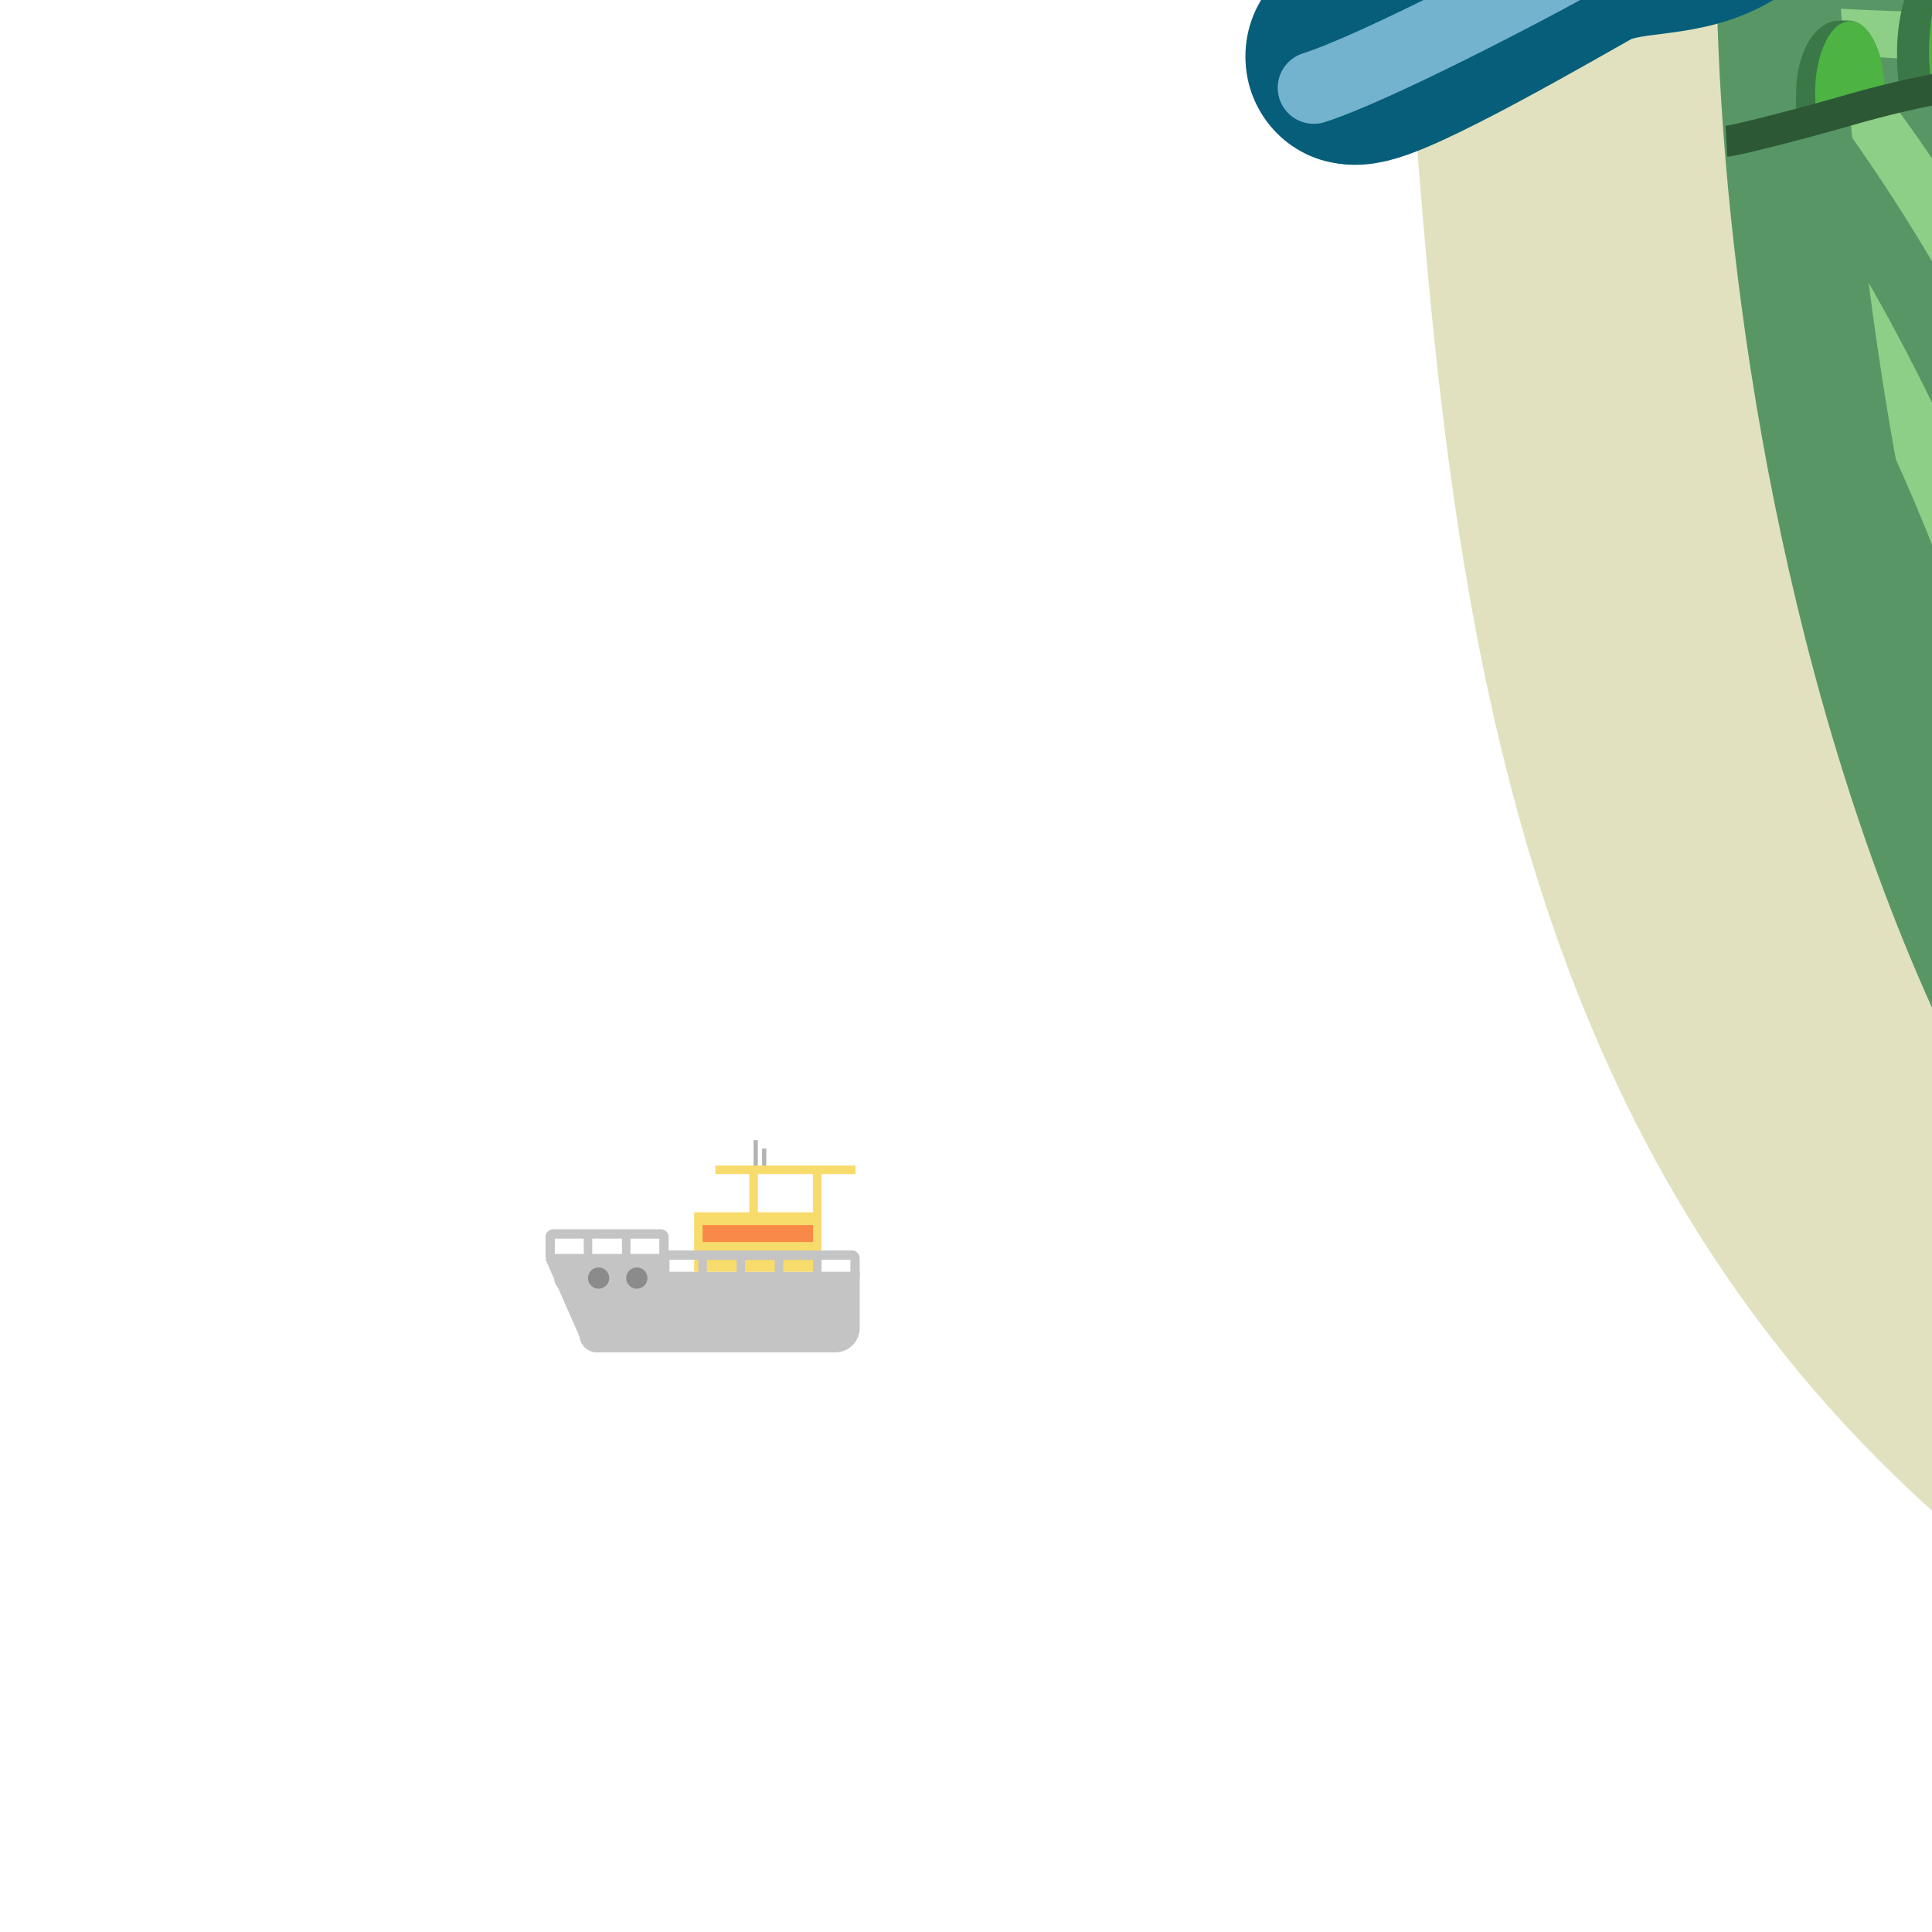
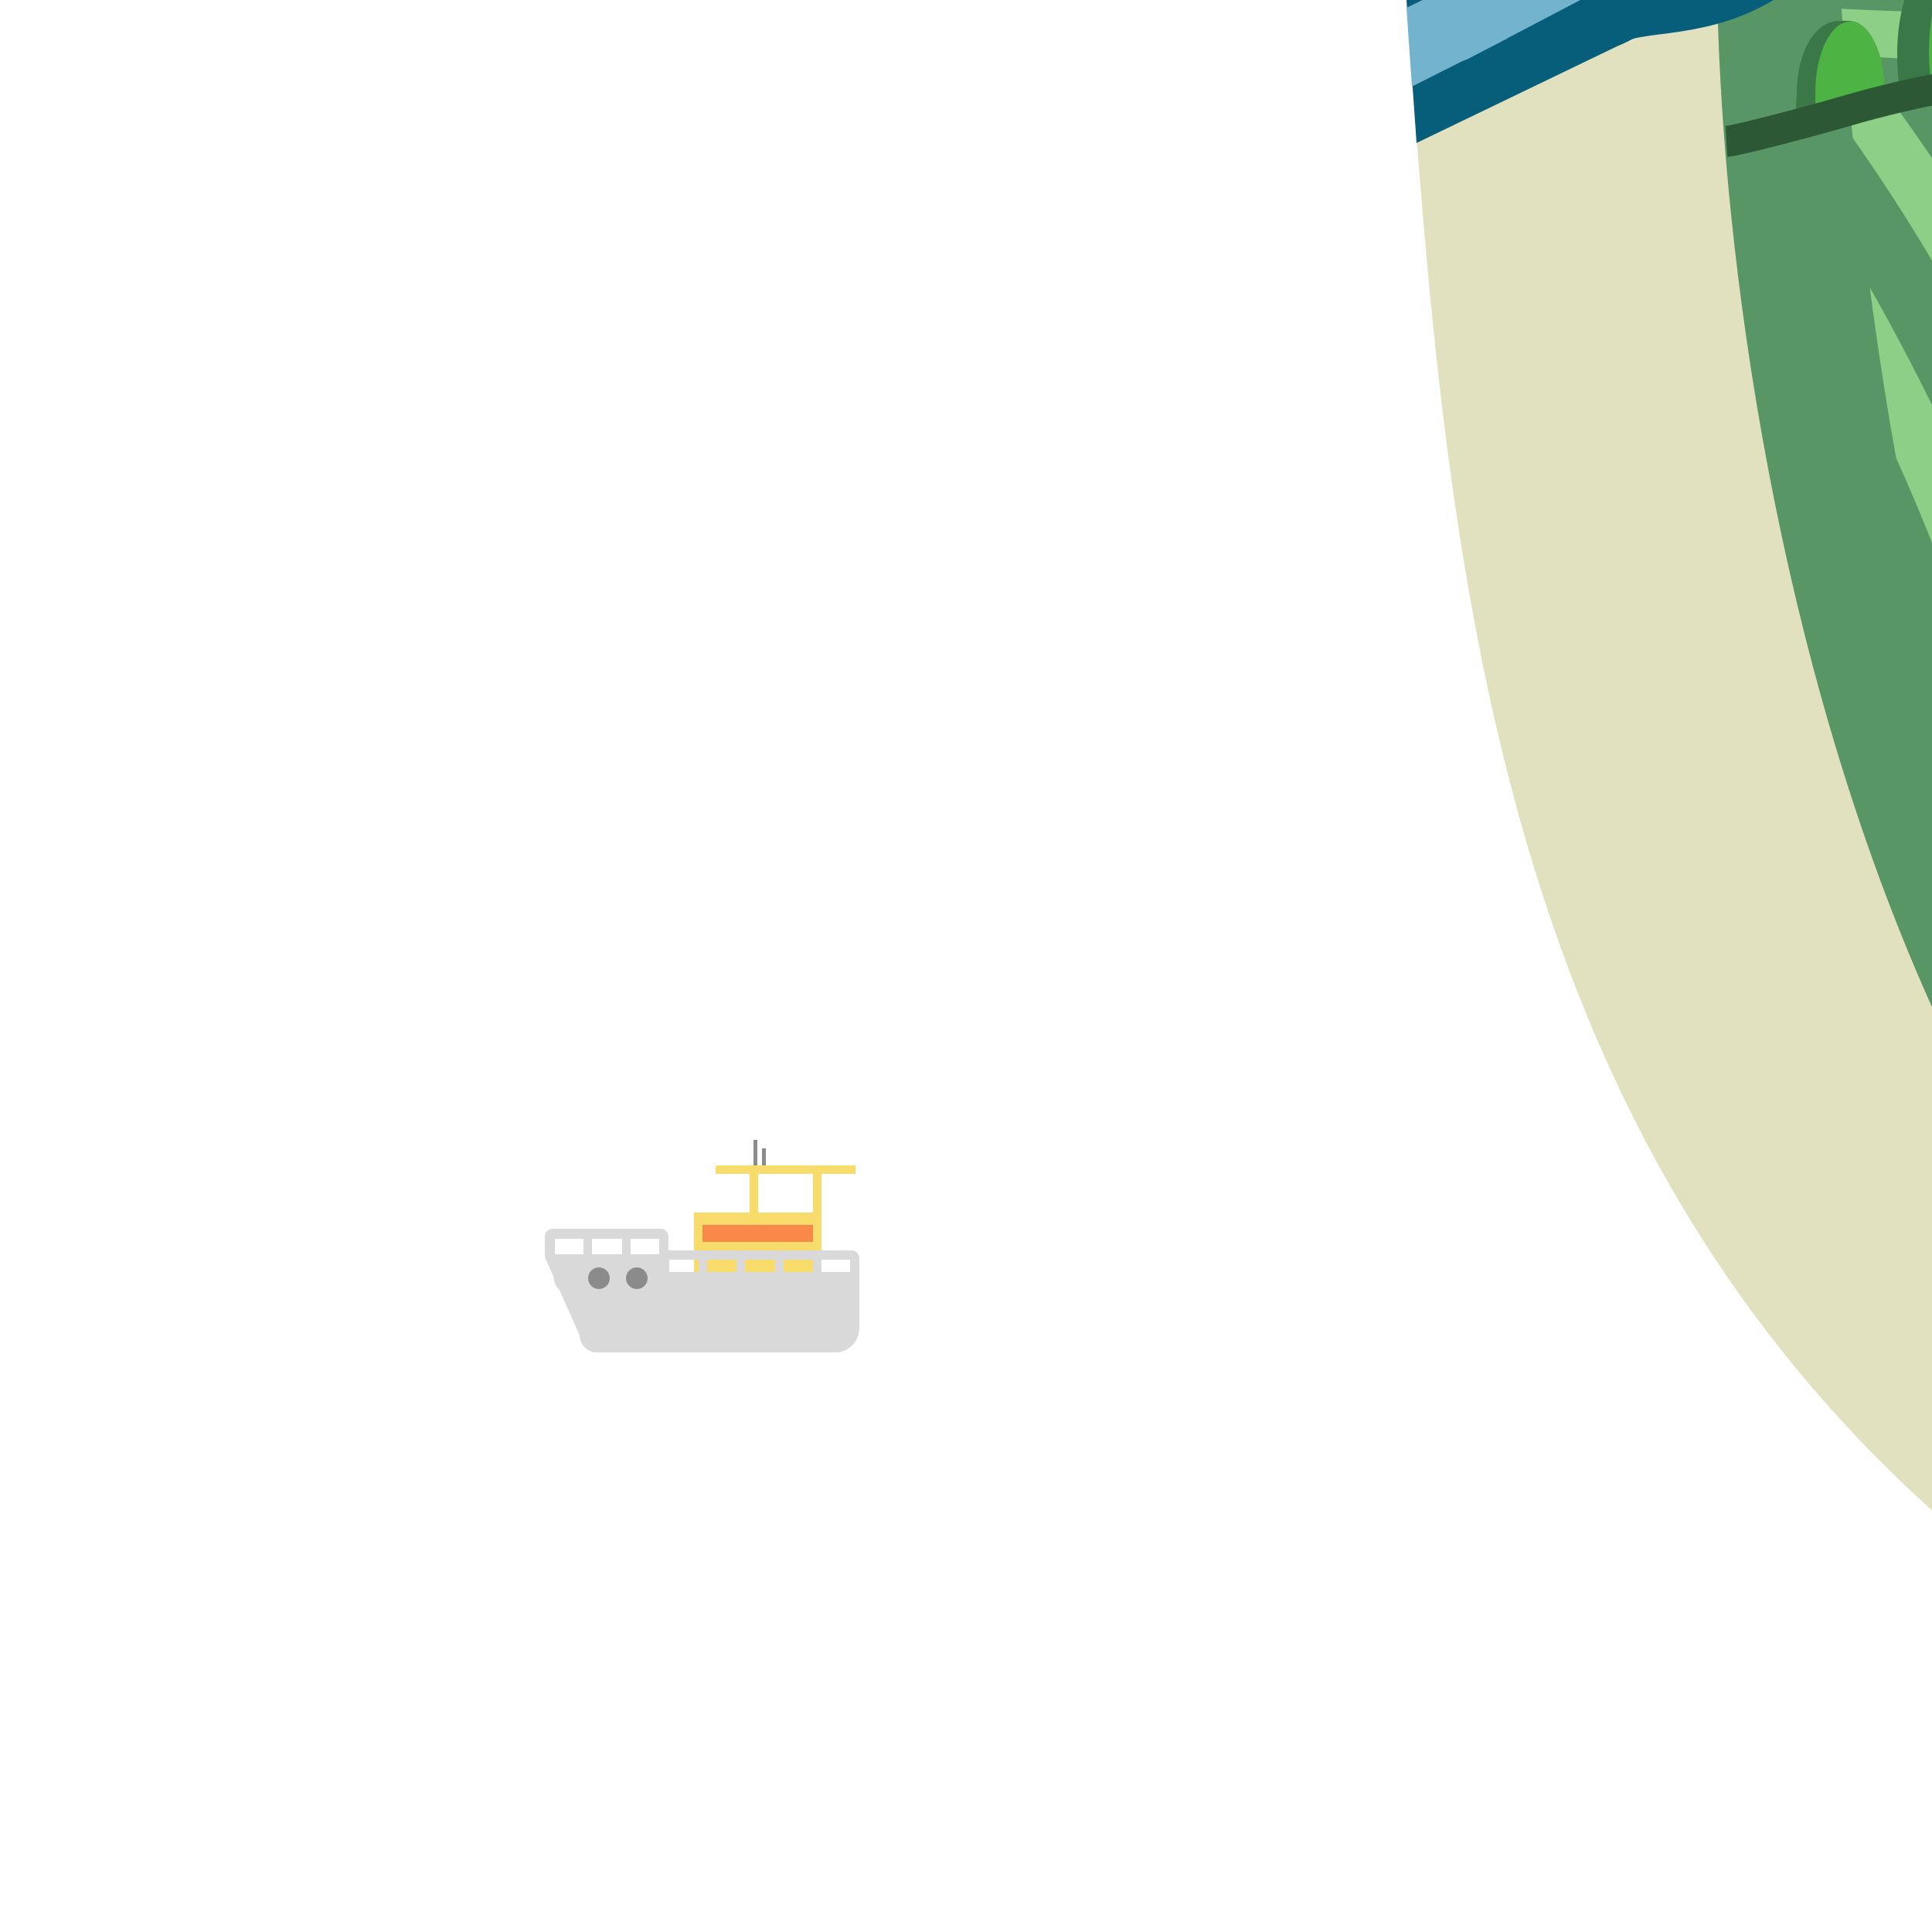
- <svg xmlns="http://www.w3.org/2000/svg" width="250px" height="250px" version="1.1" xml:space="preserve" style="fill-rule:evenodd;clip-rule:evenodd;stroke-linejoin:round;stroke-miterlimit:1.5;">
-   <rect id="Artboard" x="0" y="-750" width="999.991" height="1000" style="fill:none;" />
-   <g id="background">
-     </g>
-   <path id="OSTROV" d="M153.69,-142.009C125.315,-195.957 -2.239,-239.03 5.323,-481.538C10.278,-640.443 111.31,-711.829 186.957,-710.805C232.625,-710.186 288.838,-703.187 429.96,-643.467C529.062,-601.53 575.23,-590.82 603.907,-601.679C674.243,-628.314 682.87,-639.33 721.578,-659.138C757.384,-677.461 794.527,-706.154 821.957,-717.137C904.286,-750.1 1046.28,-714.656 960,-557.045C938.336,-517.473 957.089,-437.326 933.144,-268.643C906.159,-78.539 854.682,-133.208 845,-88.643C838.009,-56.463 900.472,55.911 860,131.357C807.077,230.013 663.418,195.756 616.957,192.863C547.037,188.51 436.097,274.886 336.957,242.863C123.707,173.984 216.359,-22.858 153.69,-142.009Z" style="fill:#e2e1bf;" />
-   <path id="OSTROV1" d="M178.951,-183.315C130.927,-209.722 51.194,-238.124 20,-381.929C-10.788,-523.863 53.54,-668.925 178.951,-704.153C220.341,-715.779 306.339,-696.664 439.358,-642.034C532.769,-603.671 576.287,-593.874 603.317,-603.808C669.613,-628.173 792.79,-701.346 860.084,-707.008C910.37,-711.238 987.811,-686.69 955.084,-588.398C951.933,-578.933 940.446,-546.796 940.084,-531.712C938.105,-449.155 924.692,-282.19 912.587,-217.523C890.392,-98.943 795.013,-147.922 822.916,-68.643C845.701,-3.904 877.605,90.415 825,141.357C741.849,221.881 643.03,162.249 617.784,160.724C551.879,156.742 423.281,239.181 329.747,210.149C236.213,181.117 219.722,33.003 222.352,-16.074C224.983,-65.151 217.667,-162.027 178.951,-183.315Z" style="fill:#589765;" />
-   <path d="M253.905,-503.472C223.925,-545.422 261.804,-702.947 137.092,-637.839C59.159,-597.152 7.877,-462.199 31.832,-380.766C100.777,-146.397 229.442,-244.847 232.635,-138.472C238.015,40.746 234.657,162.637 352.635,191.087C402.996,203.231 494.242,192.058 530.608,127.748C549.945,93.552 628.434,21.669 702.635,99.46C725.115,123.028 761.478,132.035 787.055,110C815.287,85.677 809.653,45.206 794.345,25C771.902,-4.625 748.234,-39.742 757.635,-83.341C778.818,-181.574 837.367,-145.85 858.066,-191.17C902.476,-288.403 697.953,-326.2 627.635,-265.341C535.801,-185.861 339.049,-384.331 253.905,-503.472Z" style="fill:#8dcf86;" />
-   <g id="pole">
-     <path d="M236.582,13.538L232.021,18.477C232.021,18.477 232.276,21.408 232.457,21.674C260.803,63.158 271.254,110.401 272.761,117.781C272.853,118.233 274.97,139.303 276.633,152.081C276.757,153.033 284.442,159.971 284.442,159.971C284.442,159.971 280.673,119.522 280.427,117.74C278.841,106.243 270.704,60.362 237.512,14.805C237.204,14.383 236.582,13.538 236.582,13.538ZM252.256,9.775C252.256,9.775 244.287,12.455 245.084,13.538C276.623,56.326 288.029,107.857 289.608,115.592C289.741,116.243 292.87,140 292.87,140C292.87,140 295.578,138.908 296.879,139.192C298.067,139.452 299.967,138.178 299.967,138.178C299.967,138.178 297.521,117.333 297.275,115.551C295.67,103.921 287.363,57.106 253.195,11.033C252.884,10.614 252.256,9.775 252.256,9.775ZM236.58,52.887L239.41,68.126C239.41,68.126 254.94,115.206 255.913,119.969C256.046,120.62 256.624,121.435 256.624,121.435C256.624,121.435 260.503,128.815 261.11,130C262.298,132.322 265,136.47 265,136.47C265,136.47 263.825,121.71 263.579,119.928C262.24,110.218 256.228,75.983 234.395,38.13C233.795,37.089 236.58,52.887 236.58,52.887ZM269.109,7.594C269.109,7.594 260.6,9.559 261.141,10.283C293.28,53.277 304.864,105.605 306.456,113.404C306.589,114.054 310,133.039 310,133.039C310,133.039 312.708,131.947 314.009,132.231C315.198,132.491 317.098,131.217 317.098,131.217C317.098,131.217 314.368,115.145 314.122,113.363C312.531,101.83 304.349,55.697 270.894,10C270.307,9.198 269.109,7.594 269.109,7.594ZM288.873,9.369L277.875,8.482C277.875,8.482 278.4,8.635 279.395,10C310.467,52.621 321.735,103.531 323.304,111.216C323.437,111.866 324.207,115.734 324.207,115.734C324.207,115.734 326.915,114.642 328.216,114.926C329.404,115.186 331.305,113.912 331.305,113.912C331.305,113.912 331.216,112.957 330.97,111.174C329.414,99.895 321.552,55.517 289.909,10.821C289.566,10.337 288.873,9.369 288.873,9.369ZM311.109,15L299.904,13.001C299.904,13.001 300.507,13.889 300.805,14.333C328.429,55.47 338.662,101.731 340.152,109.027C340.284,109.677 341.055,113.546 341.055,113.546C341.055,113.546 343.763,112.453 345.064,112.738C346.252,112.997 348.152,111.724 348.152,111.724C348.152,111.724 348.064,110.768 347.818,108.986C346.362,98.435 339.389,58.924 312.595,17.281C312.106,16.521 311.109,15 311.109,15ZM338.287,30L322.688,20C322.688,20 323.706,21.676 324.205,22.515C346.922,60.724 355.634,100.151 356.999,106.839C357.132,107.489 357.902,111.357 357.902,111.357C357.902,111.357 360.611,110.265 361.911,110.549C363.1,110.809 365,109.536 365,109.536C365,109.536 364.912,108.58 364.666,106.797C363.417,97.748 358.11,67.395 339.72,32.666C339.251,31.78 338.287,30 338.287,30ZM370.765,62.656L353.006,43.02C353.006,43.02 353.536,44.321 353.781,44.698C361.888,57.139 369.73,87.073 372.7,99.582C372.852,100.221 379.814,96.759 379.716,96.357C376.8,84.326 371.468,64.644 371.468,64.644L370.765,62.656Z" style="fill:#589765;" />
-     <path d="M230.77,6.47C234.934,6.869 243.082,7.549 253.128,7.876C253.847,7.899 264.263,8.066 265,8.086C269.833,8.214 248.122,11.357 248.122,11.357C248.122,11.357 234.387,15.568 231.815,15.367L230.77,6.47ZM286.365,-5.936L279.958,-0.177C276.197,0.552 272.982,1.05 270.448,1.193C253.924,2.127 238.754,1.246 231.788,0.705L238.491,-10.092C246.476,-9.525 258.01,-8.969 270.448,-9.227C275.185,-9.325 282.153,-10.666 290.558,-12.476L286.365,-5.936ZM303.453,-32.587L296.001,-20.965C284.949,-18.463 275.831,-16.353 270.146,-16.032C259.384,-15.424 249.196,-15.586 241.474,-15.922L246.205,-26.835C253.128,-26.492 261.414,-26.272 270.146,-26.452C277.187,-26.598 289.157,-29.49 303.453,-32.587ZM338.622,-52.265L321.863,-43.659C299.463,-39.625 279.598,-33.808 269.844,-33.257C262.351,-32.834 255.135,-32.784 248.837,-32.906L253.543,-43.76C258.615,-43.613 264.134,-43.559 269.844,-43.678C284.83,-43.988 322.142,-56.738 356.698,-57.432L338.622,-52.265ZM260.951,-60.846C263.741,-60.827 266.616,-60.842 269.542,-60.903C285.916,-61.242 328.946,-76.433 365.907,-74.521C375.272,-74.036 384.419,-71.486 392.083,-68.563L391.291,-67.32L376.324,-63.042C372.833,-63.86 369.212,-64.426 365.547,-64.605C328.594,-66.406 285.514,-51.385 269.542,-50.483C264.971,-50.225 260.504,-50.105 256.283,-50.079L260.951,-60.846ZM267.147,-78.093C267.841,-78.102 268.539,-78.114 269.239,-78.128C285.614,-78.467 328.644,-93.658 365.604,-91.746C378.946,-91.056 391.845,-86.175 400.641,-81.994L395.054,-73.226C387.19,-77.144 376.415,-81.286 365.245,-81.83C328.292,-83.631 285.212,-68.611 269.239,-67.708C267.413,-67.605 265.603,-67.524 263.82,-67.463L267.147,-78.093ZM272.632,-95.619C291.127,-97.677 330.851,-110.754 365.302,-108.972C384.078,-108 401.977,-98.728 408.796,-94.792L403.082,-85.825C396.081,-90.143 380.916,-98.277 364.943,-99.055C328.263,-100.843 285.547,-86.057 269.295,-84.956L272.632,-95.619ZM290.739,-116.26C311.261,-120.73 339.567,-127.513 365,-126.197C388.91,-124.96 411.397,-110.263 411.397,-110.263L406.83,-100.387C406.83,-100.387 386.491,-115.216 364.641,-116.281C333.7,-117.789 298.464,-107.504 278.441,-103.588L290.739,-116.26Z" style="fill:#589765;" />
+ <svg xmlns="http://www.w3.org/2000/svg" xml:space="preserve" fill-rule="evenodd" stroke-linejoin="round" stroke-miterlimit="1.5" clip-rule="evenodd" viewBox="0 0 250 250">
+   <path fill="none" d="M0-750h1000V250H0z" />
+   <path fill="#e2e1bf" d="M153.7-142c-28.4-54-156-97-148.4-339.5 5-159 106-230.3 181.7-229.3 45.6.6 101.8 7.6 243 67.3 99 42 145.2 52.7 174 41.8 70.2-26.6 78.9-37.6 117.6-57.4 35.8-18.4 73-47 100.4-58 82.3-33 224.3 2.4 138 160-21.7 39.6-3 119.8-26.9 288.5-27 190-78.4 135.4-88.1 180-7 32.1 55.5 144.5 15 220-53 98.6-196.6 64.4-243 61.5-70-4.4-180.9 82-280 50-213.3-69-120.6-265.8-183.3-385Z" />
+   <path fill="#589765" d="M179-183.3C131-209.7 51.2-238.1 20-382c-30.8-142 33.5-287 159-322.3 41.3-11.6 127.3 7.5 260.4 62.2 93.4 38.3 136.9 48.1 164 38.2C669.5-628.2 792.7-701.3 860-707c50.3-4.2 127.7 20.3 95 118.6-3.2 9.5-14.7 41.6-15 56.7-2 82.5-15.4 249.5-27.5 314.2C890.4-99 795-148 822.9-68.6c22.8 64.7 54.7 159 2.1 210-83.2 80.5-182 20.8-207.2 19.3-66-4-194.5 78.5-288 49.4-93.6-29-110-177.1-107.4-226.2 2.6-49-4.7-146-43.4-167.2Z" />
+   <path fill="#8dcf86" d="M254-503.5c-30-42 7.8-199.4-117-134.3-77.7 40.6-129 175.6-105.1 257 69 234.4 197.6 136 200.8 242.3 5.4 179.2 2 301.1 120 329.6 50.4 12.1 141.6 1 178-63.4 19.3-34.1 97.8-106 172-28.2 22.5 23.5 58.9 32.5 84.5 10.5 28.2-24.3 22.6-64.8 7.2-85-22.4-29.6-46-64.7-36.7-108.3 21.2-98.3 79.8-62.5 100.5-107.9 44.4-97.2-160.1-135-230.5-74.1C535.8-186 339-384.3 254-503.5Z" />
+   <g fill="#589765">
+     <path d="m236.6 13.5-4.6 5s.3 3 .5 3.2a287.4 287.4 0 0 1 40.3 96c0 .5 2.2 21.6 3.8 34.4.2 1 7.8 7.9 7.8 7.9s-3.7-40.5-4-42.3a239.4 239.4 0 0 0-43.8-104.2Zm15.7-3.7s-8 2.7-7.2 3.7c31.5 42.8 43 94.4 44.5 102L293 140s2.7-1 4-.8c1.2.3 3-1 3-1l-2.6-22.6a239.5 239.5 0 0 0-45-105.8Zm-15.7 43 2.8 15.3S255 115.2 256 120a2548.6 2548.6 0 0 0 5.2 10 116 116 0 0 0 3.9 6.5l-1.4-16.6c-1.4-9.7-7.4-44-29.2-81.8-.6-1 2.2 14.8 2.2 14.8ZM269 7.7s-8.5 2-8 2.7A282.5 282.5 0 0 1 310 133s2.7-1 4-.8c1.2.3 3.1-1 3.1-1l-3-17.8A239.5 239.5 0 0 0 271 10l-2-2.4Zm20 1.7-11-1s.5.2 1.5 1.6a283.9 283.9 0 0 1 44.8 105.7s2.7-1 4-.8c1.2.3 3.1-1 3.1-1s0-1-.3-2.7A239.2 239.2 0 0 0 288.9 9.4Zm22 5.6-11-2 1 1.3a288.2 288.2 0 0 1 40.2 99.2s2.7-1 4-.8c1.2.3 3-1 3-1s0-1-.3-2.7a237 237 0 0 0-35.2-91.7l-1.5-2.3Zm27.2 15-15.6-10 1.5 2.5a293.4 293.4 0 0 1 33.7 88.9s2.7-1.1 4-.9c1.2.3 3.1-1 3.1-1s0-1-.3-2.7c-1.3-9-6.6-39.4-25-74.1-.4-1-1.4-2.7-1.4-2.7Zm32.5 32.7L353 43s.5 1.3.8 1.7c8 12.4 16 42.4 18.9 54.9.2.6 7.1-2.8 7-3.2-2.9-12-8.2-31.8-8.2-31.8l-.7-2Z" />
+     <path d="M230.8 6.5c4.1.4 12.3 1 22.3 1.4L265 8c4.8.1-16.9 3.3-16.9 3.3s-13.7 4.2-16.3 4l-1-9ZM286.4-6 280-.2c-3.8.8-7 1.3-9.6 1.4a302 302 0 0 1-38.6-.5l6.7-10.8c8 .6 19.5 1.1 32 .9 4.7-.1 11.7-1.5 20-3.3l-4.1 6.6Zm17-26.7L296-21c-11 2.5-20.2 4.6-25.9 5-10.7.6-20.9.4-28.6 0l4.7-10.8c7 .3 15.2.5 24 .3 7-.1 19-3 33.3-6Zm35.2-19.7L322-43.7c-22.4 4-42.3 9.9-52 10.4-7.5.5-14.8.5-21 .4l4.6-10.9c5.1.2 10.6.2 16.3.1 15-.3 52.3-13 86.9-13.7l-18 5.1ZM261-60.8l8.5-.1C286-61.2 329-76.4 366-74.5a86 86 0 0 1 26.2 6l-.8 1.2-15 4.3a54 54 0 0 0-10.8-1.6c-37-1.8-80 13.2-96 14.1-4.5.3-9 .4-13.2.4l4.7-10.7Zm6.1-17.3h2.1c16.4-.4 59.4-15.6 96.4-13.6 13.3.6 26.2 5.5 35 9.7l-5.5 8.8c-8-4-18.7-8-29.9-8.6-37-1.8-80 13.2-96 14l-5.4.3 3.3-10.6Zm5.5-17.5c18.5-2 58.3-15.2 92.7-13.4a105 105 0 0 1 43.5 14.2l-5.7 9a86 86 0 0 0-38.2-13.3c-36.6-1.7-79.4 13-95.6 14.1l3.3-10.6Zm18.1-20.7c20.6-4.4 48.9-11.2 74.3-9.9 24 1.2 46.4 16 46.4 16l-4.6 9.8s-20.3-14.8-42.2-15.9c-30.9-1.5-66.1 8.8-86.2 12.7l12.3-12.7Z" />
  </g>
-   <g id="kere">
-     <g id="ker">
-         </g>
-     <g id="ker1">
-         </g>
-     <g id="ker2">
-         </g>
-     <g id="ker3">
-         </g>
-     <g id="ker4">
-         </g>
-     <g id="ker5">
-         </g>
-     <g id="ker6">
-         </g>
-     <g id="ker7">
-       <path d="M232.497,14.487C232.34,13.641 232.415,12.954 232.415,12.026C232.415,6.902 234.807,2.71 237.981,2.659C238.992,2.643 239.824,2.573 240.555,3.051C242.717,4.462 243.917,8.198 243.917,12.026C243.917,12.909 243.875,13.619 243.735,14.502C243.735,14.502 238.737,14.986 237.02,14.938C235.501,14.896 232.497,14.487 232.497,14.487Z" style="fill:#3b7847;" />
-       <path d="M243.735,14.502C243.861,13.635 243.917,12.931 243.917,12.026C243.917,7.27 242.163,3.305 239.917,2.766C239.743,2.724 239.574,2.741 239.394,2.741C236.898,2.741 234.872,6.902 234.872,12.026C234.872,12.931 234.924,13.924 235.05,14.79C235.05,14.79 237.602,15.141 239.688,14.936C241.042,14.803 243.735,14.502 243.735,14.502Z" style="fill:#4db343;" />
-     </g>
-     <g id="ker8">
-         </g>
-     <g id="ker9">
-         </g>
-     <g id="ker10">
-         </g>
-     <g id="ker11">
-         </g>
-     <g id="ker12">
-       <path d="M245.822,11.633C245.557,10.209 245.473,8.447 245.473,6.884C245.473,-1.744 249.502,-8.802 254.846,-8.887C256.548,-8.914 257.948,-9.032 259.18,-8.228C262.82,-5.852 264.84,0.438 264.84,6.884C264.84,8.37 264.768,9.565 264.533,11.051C264.533,11.051 256.119,11.773 253.227,11.787C250.775,11.799 245.822,11.633 245.822,11.633Z" style="fill:#3b7847;" />
-       <path d="M264.598,10.617C264.929,8.956 264.84,8.407 264.84,6.884C264.84,-1.124 261.887,-7.8 258.105,-8.708C257.812,-8.779 257.527,-8.749 257.225,-8.749C253.022,-8.749 249.61,-1.744 249.61,6.884C249.61,8.407 249.825,10.29 250.039,11.749C250.039,11.749 254.148,10.597 257.639,10.524C259.928,10.477 264.598,10.617 264.598,10.617Z" style="fill:#4db343;" />
-     </g>
-     <g id="ker13">
-         </g>
-     <g id="ker14">
-         </g>
-     <g id="ker15">
-         </g>
-     <g id="ker16">
-         </g>
-     <g id="ker17">
-         </g>
-     <g id="ker18">
-         </g>
-   </g>
-   <g id="male-cesty">
-     <path d="M223.392,18.271C224.995,18.183 236.316,15.112 238.487,14.471C319.602,-9.499 370.826,56.888 389.597,91.432" style="fill:none;stroke:#2d5836;stroke-width:4px;" />
-     <path d="M212.949,-125C217.914,-126.311 275.901,-119.52 314.158,-129.422C424.27,-157.922 477.612,-55.266 505,-33.967" style="fill:none;stroke:#2d5836;stroke-width:4px;" />
-     <g id="les">
-         </g>
-   </g>
-   <g id="hory">
-     <path id="hora" d="M365.025,104.648C438.603,103.996 487.99,176.511 487.99,176.511C487.99,176.511 453.204,196.698 420,204.682C414.225,206.071 408.172,209.203 358.978,205.35C326.749,202.826 306.998,171.432 306.998,171.432C306.998,171.432 284.025,105.366 365.025,104.648Z" style="fill:#8dcf86;" />
-   </g>
-   <g id="ker19">
-     </g>
-   <g id="ker20">
-     </g>
-   <g id="ker21">
-     </g>
-   <g id="strom">
-     </g>
-   <g id="strom1">
-     </g>
-   <path d="M671.694,-428.643C635.296,-375.864 623.8,-405.525 566.051,-420.833C524.391,-431.877 476.63,-408.794 456.212,-374.718C436.529,-341.87 417.148,-306.563 397.147,-270.958C381.672,-243.41 374.225,-210.868 354.662,-189.103C342.837,-175.946 321.775,-161.008 308.032,-153.363C291.874,-144.374 285.91,-120.68 275.91,-109.554C271.865,-105.053 263.897,-102.584 261.403,-98.025C256.363,-88.812 258.293,-73.813 254.149,-64.591C247.086,-48.875 237.194,-19.996 222.026,-11.558C216.41,-8.434 209.891,-9.995 204.411,-6.947C200.461,-4.749 179.275,7.594 175.395,7.594" style="fill:none;stroke:#065e7b;stroke-width:27.47px;stroke-linecap:round;" />
-   <ellipse cx="174.891" cy="7.314" rx="13.736" ry="13.96" style="fill:#065e7b;" />
-   <path d="M659.98,-416.376C656.283,-406.851 645.302,-398.064 632.258,-396.767C610.518,-394.604 563.303,-432.081 521.65,-421.879C491.638,-414.528 470.123,-393.609 455.841,-370.936C435.467,-338.591 418.759,-303.265 398.773,-267.614C383.308,-240.029 372.381,-206.749 352.868,-184.956C341.073,-171.782 317.855,-156.448 304.168,-148.793C288.074,-139.792 286.362,-118.605 276.387,-107.464C272.352,-102.958 265.017,-101.697 262.524,-97.131C257.488,-87.907 257.658,-70.159 253.512,-60.924C246.445,-45.188 235.889,-17.756 220.783,-9.307C215.189,-6.179 207.781,-7.194 202.323,-4.141C198.389,-1.941 178.104,8.768 170,11.357" style="fill:none;stroke:#73b3ce;stroke-width:9.33px;stroke-linecap:round;" />
-   <g id="ker22">
-     </g>
-   <g id="cesty-velke">
-     </g>
-   <g id="strom2">
-     </g>
-   <g id="strom3">
-     </g>
-   <g id="strom4">
-     </g>
-   <g id="strom5">
-     </g>
-   <g id="stromy">
-     </g>
-   <g id="namesti">
-     </g>
-   <g id="smrky">
-     </g>
-   <g id="listnace">
-     </g>
-   <g id="lanoka">
-     </g>
-   <g id="strom6">
-     </g>
-   <g id="satelit">
-     </g>
-   <g id="domky">
-     <g id="D1">
-         </g>
-     <g id="D7">
-         </g>
-     <g id="D71">
-         </g>
-     <g id="D72">
-         </g>
-     <g id="D73">
-         </g>
-     <g id="D74">
-         </g>
-     <g id="D75">
-         </g>
-     <g id="D76">
-         </g>
-     <g id="D77">
-         </g>
-     <g id="D78">
-         </g>
-     <g id="D79">
-         </g>
-     <g id="D710">
-         </g>
-     <g id="D711">
-         </g>
-     <g id="D712">
-         </g>
-     <g id="D713">
-         </g>
-     <g id="D714">
-         </g>
-     <g id="D715">
-         </g>
-     <g id="D716">
-         </g>
-     <g id="D2">
-         </g>
-     <g id="D21">
-         </g>
-     <g id="D10">
-         </g>
-     <g id="D101">
-         </g>
-     <g id="D102">
-         </g>
-     <g id="D01">
-         </g>
-   </g>
-   <g id="strom7">
-     </g>
-   <g id="strom8">
-     </g>
-   <g id="staba">
-     </g>
-   <g id="chladici-vez">
-     </g>
-   <g id="D22">
-     </g>
-   <g id="D5">
-     </g>
-   <g id="TOVANA">
-     </g>
-   <g id="strom9">
-     </g>
-   <g id="strom10">
-     </g>
-   <g id="panelaky">
-     <g id="D6">
-         </g>
-     <g id="D3">
-         </g>
-     <g id="D9">
-         </g>
-     <g id="D91">
-         </g>
-     <g id="D92">
-         </g>
-     <g id="D93">
-         </g>
-     <g id="D717">
-         </g>
-   </g>
-   <g id="strom11">
-     </g>
-   <g id="strom12">
-     </g>
-   <g id="letiste">
-     </g>
-   <g id="strom13">
-     </g>
-   <g id="strom14">
-     </g>
-   <g id="tunel-s-vlakem">
-     </g>
-   <g id="strom15">
-     </g>
-   <g id="hrad">
-     </g>
-   <g id="auta">
-     </g>
-   <g id="majak">
-     </g>
-   <g id="vetrna-elektr">
-     </g>
-   <g id="osrov-pokladu">
-     </g>
-   <path d="M74.986,164.561L111.249,164.561L111.249,171.836C111.249,173.583 109.832,175 108.085,175L77.246,175C75.998,175 74.986,173.988 74.986,172.74L74.986,164.561Z" style="fill:#c4c4c4;fill-rule:nonzero;" />
-   <path d="M70.57,162.92L71.318,162.591C72.12,162.238 73.055,162.602 73.408,163.403L78.154,174.187L77.406,174.516C76.605,174.869 75.67,174.505 75.317,173.704L70.57,162.92Z" style="fill:#c4c4c4;fill-rule:nonzero;" />
-   <path d="M71.69,162.363L86.524,162.363L86.524,167.308L73.724,167.308C72.6,167.308 71.69,166.397 71.69,165.274L71.69,162.363Z" style="fill:#c4c4c4;fill-rule:nonzero;" />
-   <circle cx="77.459" cy="165.385" r="1.374" style="fill:#8b8b8b;" />
-   <circle cx="82.404" cy="165.385" r="1.374" style="fill:#8b8b8b;" />
-   <rect x="89.821" y="156.869" width="16.483" height="7.692" style="fill:#f7db6b;" />
-   <rect x="90.92" y="158.517" width="14.285" height="2.198" style="fill:#f88948;" />
-   <rect x="96.964" y="151.374" width="1.099" height="6.044" style="fill:#f7db6b;" />
-   <rect x="97.513" y="147.528" width="0.549" height="3.846" style="fill:#b3b3b3;" />
-   <rect x="98.612" y="148.627" width="0.549" height="2.747" style="fill:#b3b3b3;" />
-   <rect x="105.205" y="151.374" width="1.099" height="6.044" style="fill:#f7db6b;" />
-   <rect x="75.536" y="159.616" width="1.099" height="3.297" style="fill:#c4c4c4;" />
-   <rect x="80.481" y="159.616" width="1.099" height="3.297" style="fill:#c4c4c4;" />
-   <rect x="90.37" y="162.363" width="1.099" height="3.297" style="fill:#c4c4c4;" />
-   <rect x="100.26" y="162.363" width="1.099" height="3.297" style="fill:#c4c4c4;" />
-   <rect x="95.315" y="162.363" width="1.099" height="3.297" style="fill:#c4c4c4;" />
-   <rect x="105.205" y="162.363" width="1.099" height="3.297" style="fill:#c4c4c4;" />
-   <rect x="92.568" y="150.825" width="18.131" height="1.099" style="fill:#f7db6b;" />
-   <path d="M86.524,160.067C86.524,159.515 86.076,159.067 85.524,159.067L71.591,159.067C71.039,159.067 70.591,159.515 70.591,160.067L70.591,162.462C70.591,163.014 71.039,163.462 71.591,163.462L85.524,163.462C86.076,163.462 86.524,163.014 86.524,162.462L86.524,160.067ZM71.796,160.272L71.796,162.257L85.319,162.257L85.319,160.272L71.796,160.272Z" style="fill:#c4c4c4;" />
-   <path d="M111.249,162.814C111.249,162.262 110.801,161.814 110.249,161.814L86.425,161.814C85.874,161.814 85.425,162.262 85.425,162.814L85.425,165.209C85.425,165.761 85.874,166.209 86.425,166.209L110.249,166.209C110.801,166.209 111.249,165.761 111.249,165.209L111.249,162.814ZM86.631,163.019L86.631,165.004L110.043,165.004L110.043,163.019L86.631,163.019Z" style="fill:#c4c4c4;" />
+   <path fill="#3b7847" d="M232.5 14.5c-.2-.9 0-1.5 0-2.5 0-5.1 2.3-9.3 5.5-9.3 1 0 1.8-.1 2.6.4 2.1 1.4 3.3 5.1 3.3 9 0 .8 0 1.5-.2 2.4 0 0-5 .5-6.7.4-1.5 0-4.5-.4-4.5-.4Z" />
+   <path fill="#4db343" d="M243.7 14.5c.2-.9.2-1.6.2-2.5 0-4.7-1.7-8.7-4-9.2h-.5c-2.5 0-4.5 4.1-4.5 9.2 0 1 0 2 .2 2.8 0 0 2.5.3 4.6.1l4-.4Z" />
+   <path fill="#3b7847" d="M245.8 11.6a36 36 0 0 1-.3-4.7c0-8.6 4-15.7 9.3-15.8 1.7 0 3.1-.1 4.4.7 3.6 2.3 5.6 8.6 5.6 15 0 1.6 0 2.8-.3 4.3 0 0-8.4.7-11.3.7l-7.4-.2Z" />
+   <path fill="#4db343" d="M264.6 10.6c.3-1.6.2-2.2.2-3.7 0-8-3-14.7-6.7-15.6h-.9c-4.2 0-7.6 7-7.6 15.6 0 1.5.2 3.4.4 4.8 0 0 4.1-1.1 7.6-1.2l7 .1Z" />
+   <path fill="none" stroke="#2d5836" stroke-width="4" d="M223.4 18.3c1.6-.1 13-3.2 15-3.8 81.2-24 132.4 42.4 151.2 77M213-125c5-1.3 62.9 5.5 101.2-4.4C424.2-158 477.6-55.3 505-34" />
+   <path fill="#8dcf86" d="M365 104.6c73.6-.6 123 72 123 72s-34.8 20.1-68 28c-5.8 1.5-11.8 4.6-61 .8-32.3-2.6-52-34-52-34s-23-66 58-66.8Z" />
+   <path fill="#065e7b" d="M211.3 5 200-20l-18.7 10 2 28.5 28-13.5Z" />
+   <path fill="none" stroke="#065e7b" stroke-linecap="round" stroke-width="27.5" d="M671.7-428.6c-36.4 52.7-47.9 23-105.6 7.8-41.7-11-89.5 12-109.9 46-19.7 33-39 68.2-59 103.8-15.5 27.6-23 60.1-42.5 81.9a208.6 208.6 0 0 1-46.7 35.7c-16.1 9-22 32.7-32 43.8-4.1 4.5-12.1 7-14.6 11.6-5 9.2-3.1 24.2-7.3 33.4-7 15.7-17 44.6-32 53-5.7 3.2-12.2 1.6-17.7 4.7" />
+   <path fill="none" stroke="#73b3ce" stroke-linecap="round" stroke-width="9.3" d="M660-416.4a33.9 33.9 0 0 1-27.7 19.6c-21.8 2.2-69-35.3-110.6-25-30 7.3-51.6 28.2-65.9 50.9-20.3 32.3-37 67.6-57 103.3-15.5 27.6-26.4 60.9-46 82.6-11.7 13.2-35 28.6-48.6 36.2-16.1 9-17.8 30.2-27.8 41.3-4 4.5-11.4 5.8-13.9 10.4-5 9.2-4.8 27-9 36.2-7 15.7-17.6 43.1-32.7 51.6-5.6 3.1-13 2.1-18.5 5.2L188 3.4" />
+   <path fill="#73b3ce" d="m195 5-4.3-8.2L182 1l.7 10.2L195 5Z" />
+   <path fill="#d9d9d9" fill-rule="nonzero" d="M75 164.6h36.2v7.2c0 1.8-1.4 3.2-3.1 3.2H77.2c-1.2 0-2.2-1-2.2-2.3v-8.1Z" />
+   <path fill="#d9d9d9" fill-rule="nonzero" d="m70.6 163 .7-.4c.8-.4 1.8 0 2.1.8l4.8 10.8-.8.3c-.8.4-1.7 0-2-.8l-4.8-10.8Z" />
+   <path fill="#d9d9d9" fill-rule="nonzero" d="M71.7 162.4h14.8v5H73.7a2 2 0 0 1-2-2.1v-3Z" />
+   <circle cx="77.5" cy="165.4" r="1.4" fill="#8b8b8b" />
+   <circle cx="82.4" cy="165.4" r="1.4" fill="#8b8b8b" />
+   <path fill="#f7db6b" d="M89.8 156.9h16.5v7.7H89.8z" />
+   <path fill="#f88948" d="M90.9 158.5h14.3v2.2H90.9z" />
+   <path fill="#f7db6b" d="M97 151.4h1.1v6H97z" />
+   <path fill="#8c8c8c" d="M97.5 147.5h.5v3.8h-.5zm1.1 1.1h.5v2.7h-.5z" />
+   <path fill="#f7db6b" d="M105.2 151.4h1.1v6h-1.1z" />
+   <path fill="#d9d9d9" d="M75.5 159.6h1.1v3.3h-1.1zm5 0h1.1v3.3h-1.1zm9.9 2.8h1.1v3.3h-1.1zm9.9 0h1.1v3.3h-1.1zm-5 0h1.1v3.3h-1.1zm9.9 0h1.1v3.3h-1.1z" />
+   <path fill="#f7db6b" d="M92.6 150.8h18.1v1.1H92.6z" />
+   <path fill="#d9d9d9" d="M86.5 160c0-.5-.4-1-1-1h-14a1 1 0 0 0-1 1v2.5c0 .5.5 1 1 1h14c.6 0 1-.5 1-1V160Zm-14.7.3v2h13.5v-2H71.8Z" />
+   <path fill="#d9d9d9" d="M111.2 162.8c0-.5-.4-1-1-1H86.4a1 1 0 0 0-1 1v2.4c0 .6.5 1 1 1h23.8c.6 0 1-.4 1-1v-2.4Zm-24.6.2v2H110v-2H86.6Z" />
</svg>
